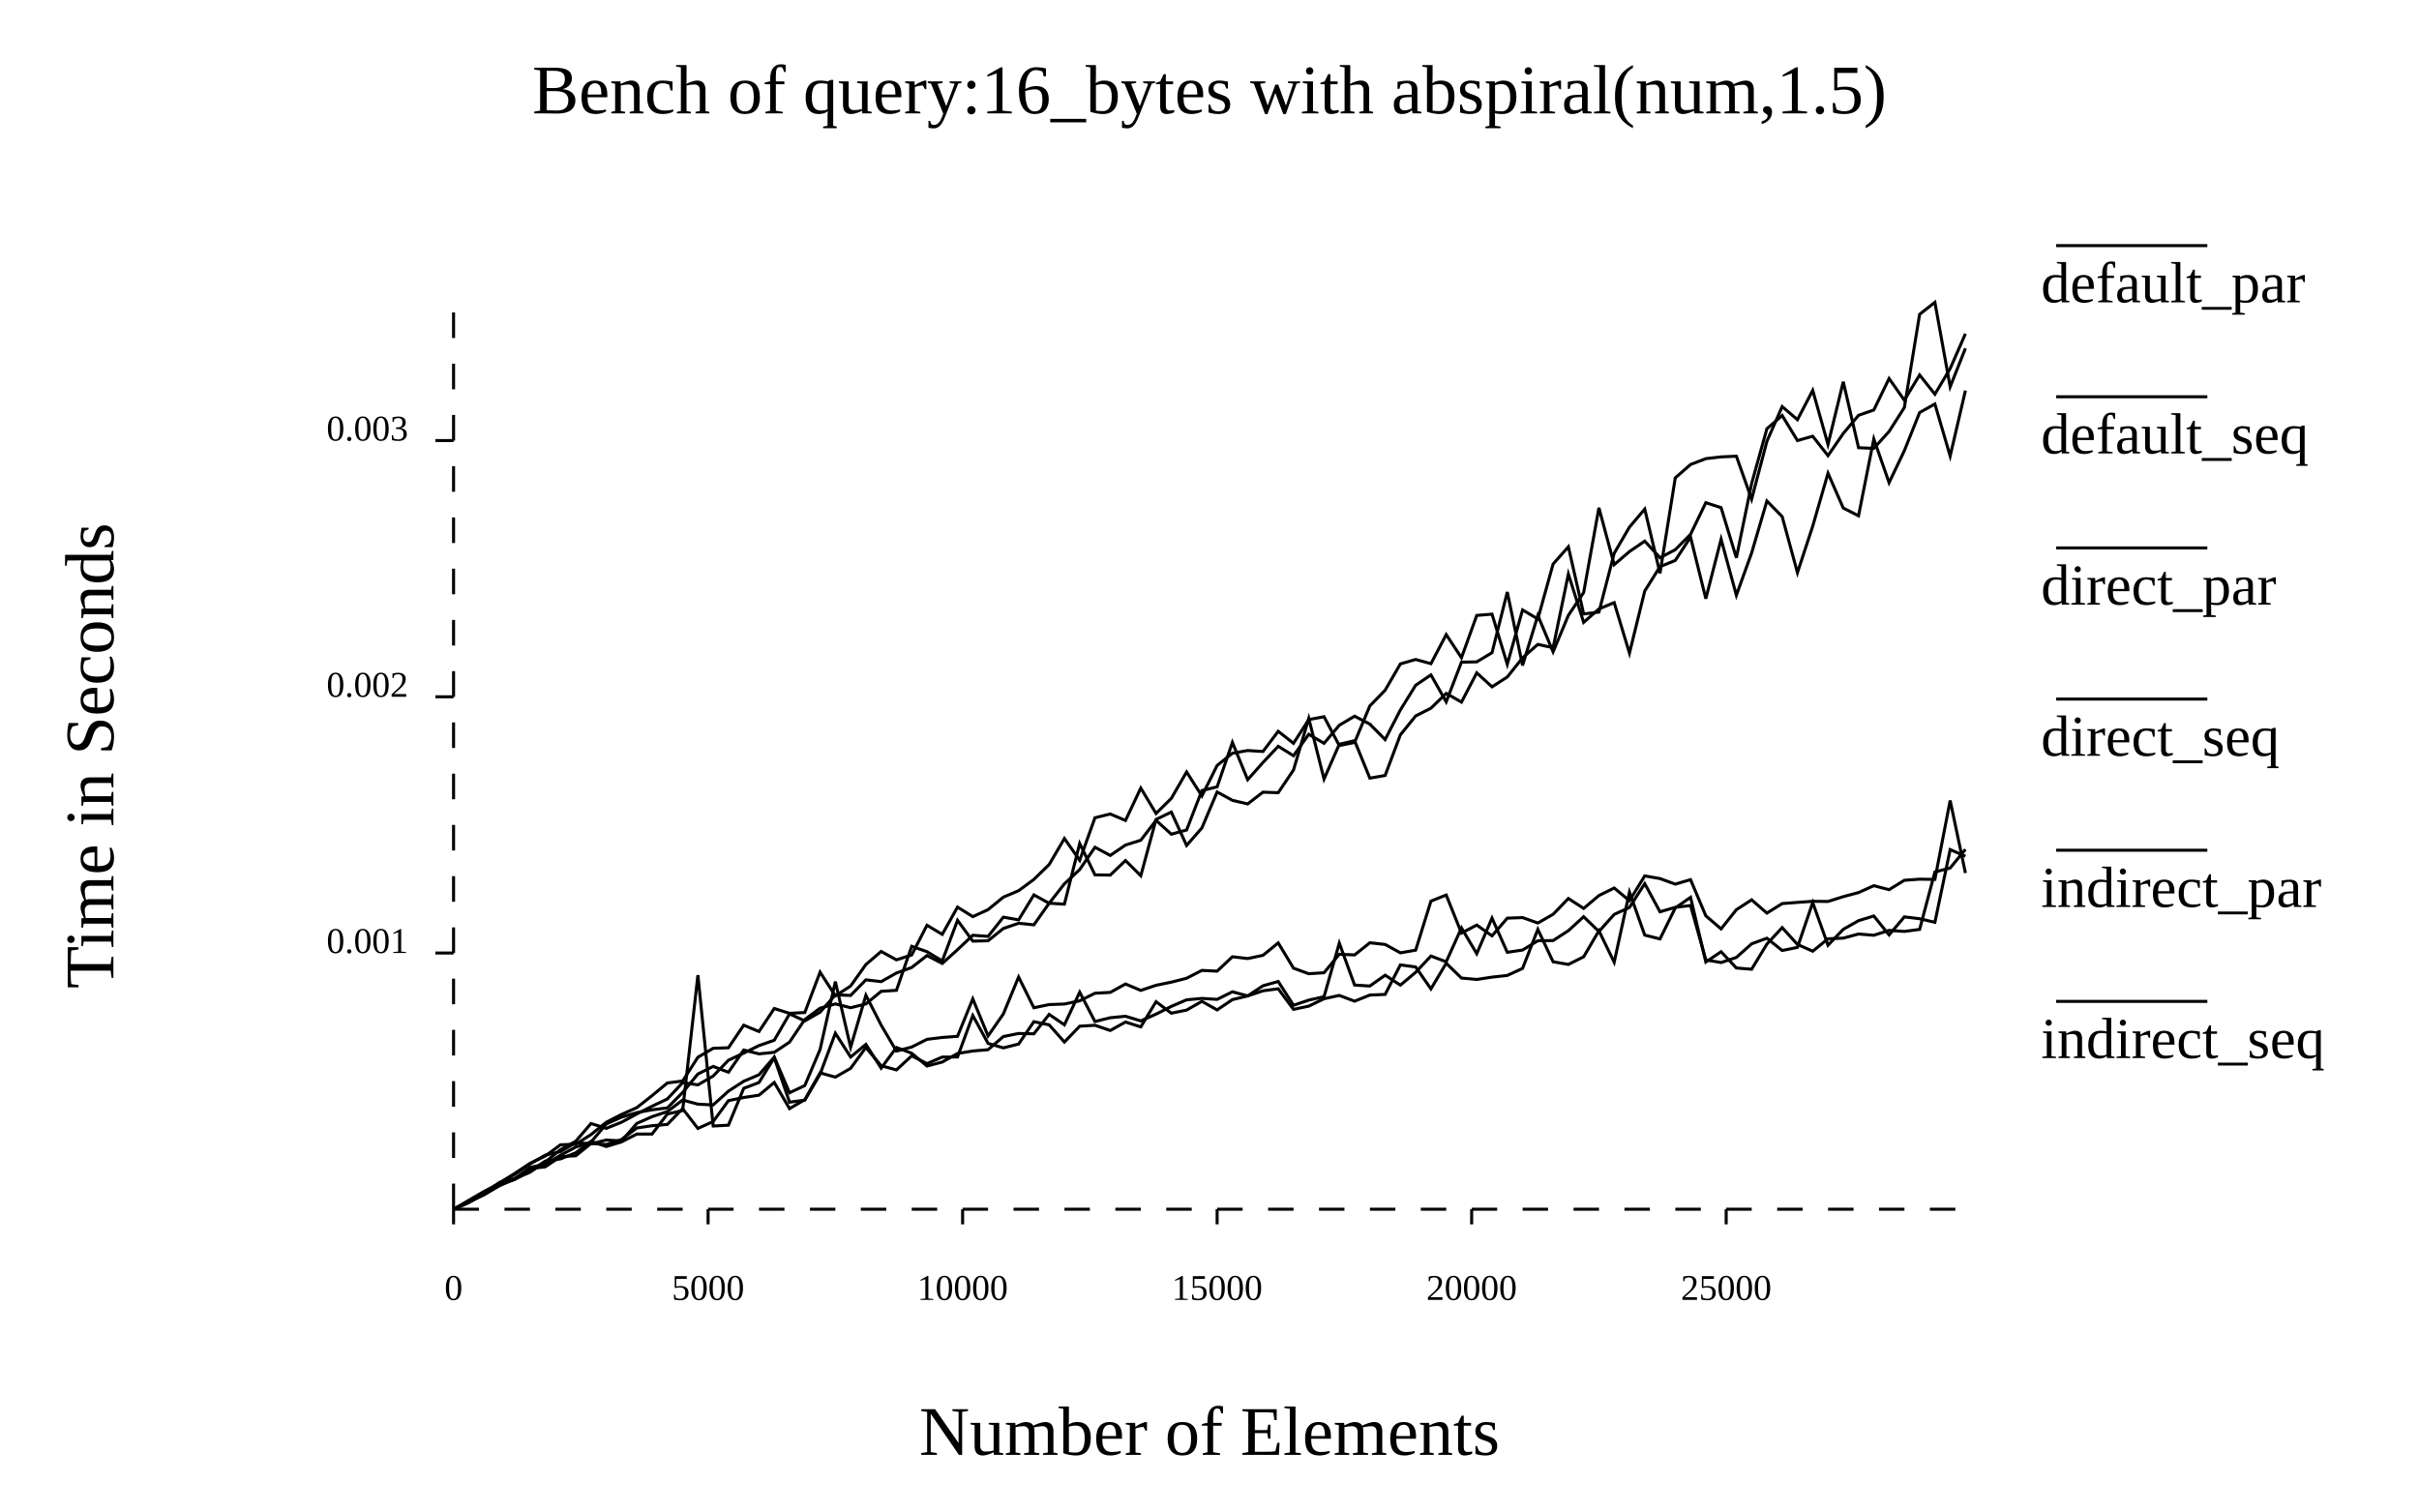
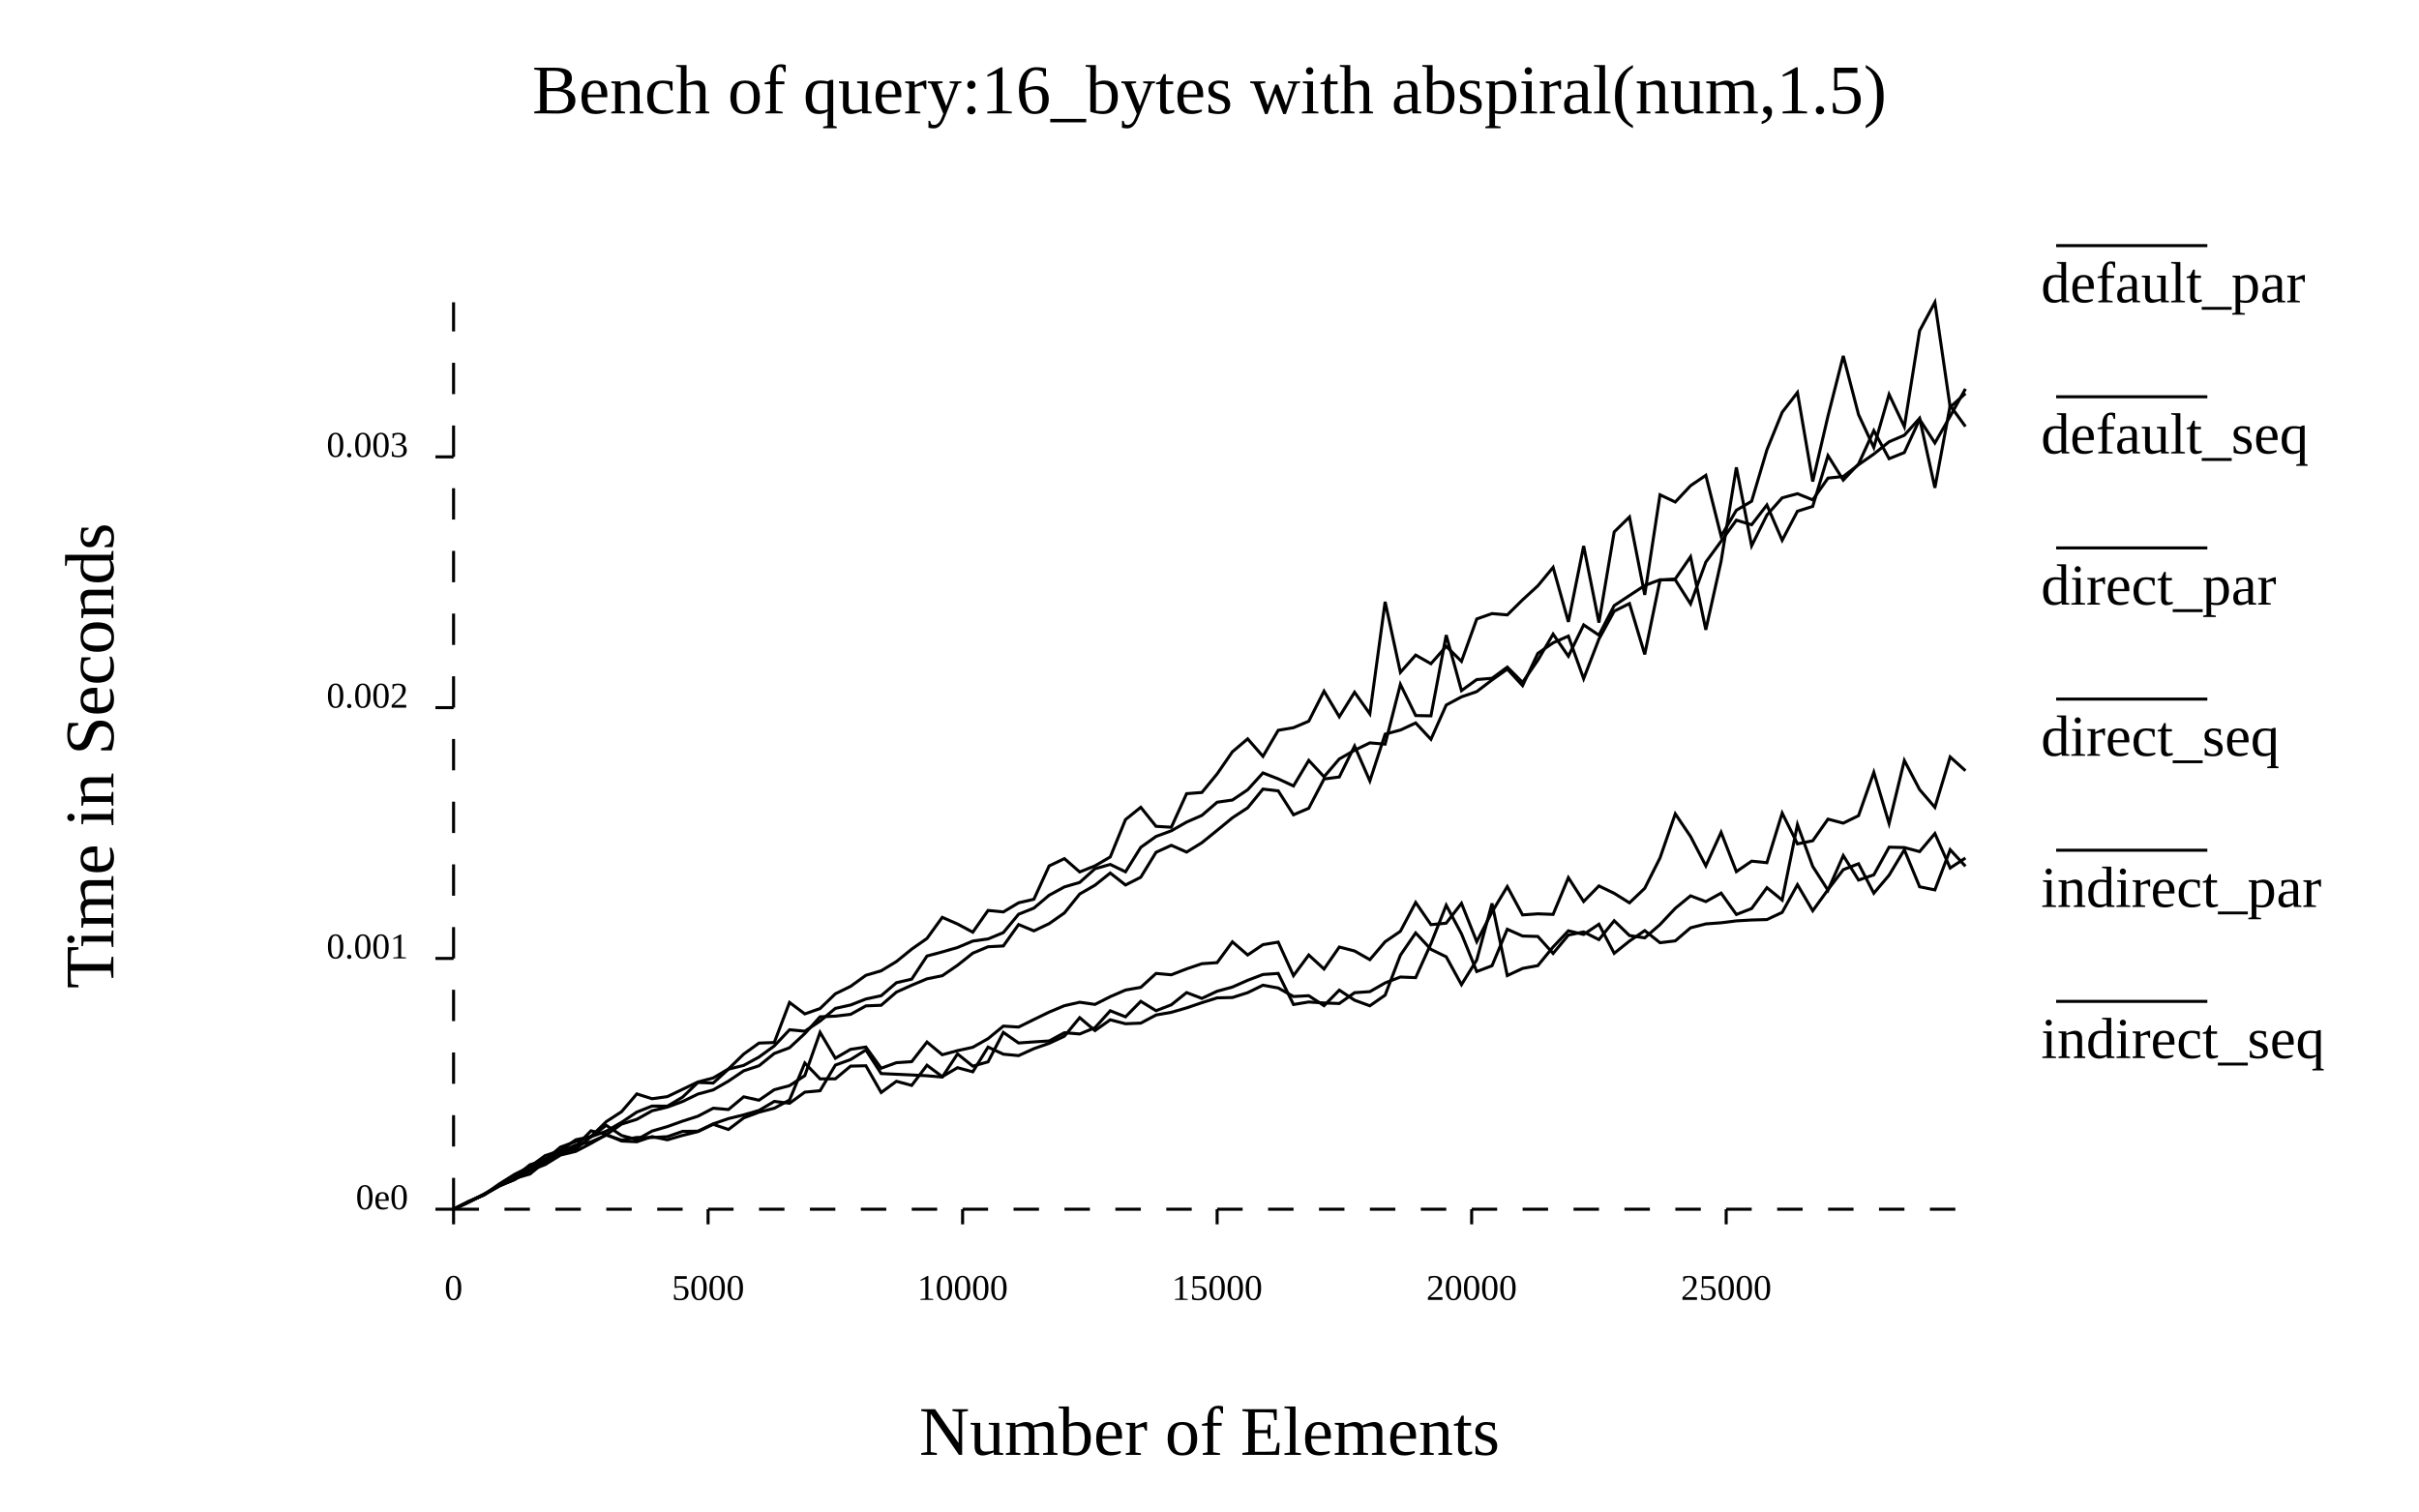
<svg xmlns="http://www.w3.org/2000/svg" width="800" class="poloto_background poloto" height="500" viewBox="0 0 800 500">
  <text class="poloto_text" alignment-baseline="middle" text-anchor="start" font-size="large" x="675" y="100">default_par</text>
  <line class="poloto0stroke poloto0legend" stroke="black" x1="680" x2="730" y1="81.25" y2="81.25" />
-   <path class="poloto0stroke" fill="none" stroke="black" d=" M 650 283.239 L 644.949 281.039 L 639.899 305.091 L 634.848 303.908 L 629.798 303.295 L 624.747 309.27 L 619.697 303.002 L 614.646 304.554 L 609.596 307.411 L 604.545 312.675 L 599.495 298.564 L 594.444 313.394 L 589.394 314.419 L 584.343 310.361 L 579.293 312.205 L 574.242 316.714 L 569.192 318.402 L 564.141 317.538 L 559.091 299.533 L 554.04 300.14 L 548.99 301.614 L 543.939 292.309 L 538.889 300.179 L 533.838 302.483 L 528.788 308.138 L 523.737 303.241 L 518.687 307.861 L 513.636 311.132 L 508.586 311.203 L 503.535 314.27 L 498.485 315.018 L 493.434 303.702 L 488.384 315.475 L 483.333 306.941 L 478.283 318.154 L 473.232 316.252 L 468.182 321.627 L 463.131 325.881 L 458.081 322.586 L 453.03 326.172 L 447.98 325.848 L 442.929 311.967 L 437.879 329.696 L 432.828 330.835 L 427.778 332.538 L 422.727 324.666 L 417.677 326.091 L 412.626 329.433 L 407.576 328.08 L 402.525 330.587 L 397.475 330.268 L 392.424 330.735 L 387.374 332.91 L 382.323 335.462 L 377.273 337.702 L 372.222 336.174 L 367.172 336.66 L 362.121 337.912 L 357.071 328.205 L 352.02 339.003 L 346.97 335.557 L 341.919 341.976 L 336.869 341.869 L 331.818 342.889 L 326.768 347.23 L 321.717 347.664 L 316.667 348.484 L 311.616 351.314 L 306.566 352.63 L 301.515 348.414 L 296.465 346.498 L 291.414 353.34 L 286.364 345.474 L 281.313 349.658 L 276.263 341.781 L 271.212 355.322 L 266.162 363.936 L 261.111 364.585 L 256.061 349.881 L 251.01 358.087 L 245.96 360.01 L 240.909 372.206 L 235.859 372.482 L 230.808 322.571 L 225.758 367.358 L 220.707 368.506 L 215.657 375.13 L 210.606 375.13 L 205.556 377.724 L 200.505 379.263 L 195.455 377.564 L 190.404 381.339 L 185.354 383.361 L 180.303 384.092 L 175.253 387.408 L 170.202 390.179 L 165.152 391.607 L 160.101 394.704 L 155.051 397.769 L 150 399.998" />
+   <path class="poloto0stroke" fill="none" stroke="black" d=" M 650 283.819 L 644.949 287.135 L 639.899 275.719 L 634.848 281.707 L 629.798 280.363 L 624.747 280.241 L 619.697 289.392 L 614.646 291.115 L 609.596 283.011 L 604.545 294.488 L 599.495 286.602 L 594.444 272.773 L 589.394 297.738 L 584.343 293.637 L 579.293 300.54 L 574.242 302.499 L 569.192 295.435 L 564.141 298.239 L 559.091 296.331 L 554.04 300.458 L 548.99 305.832 L 543.939 310.235 L 538.889 309.469 L 533.838 304.574 L 528.788 310.829 L 523.737 308.271 L 518.687 309.318 L 513.636 315.387 L 508.586 309.77 L 503.535 309.629 L 498.485 307.391 L 493.434 319.458 L 488.384 321.383 L 483.333 308.896 L 478.283 299.438 L 473.232 312.165 L 468.182 323.387 L 463.131 323.19 L 458.081 325.134 L 453.03 328.03 L 447.98 328.373 L 442.929 331.95 L 437.879 331.771 L 432.828 331.449 L 427.778 332.279 L 422.727 322.005 L 417.677 322.355 L 412.626 324.279 L 407.576 326.508 L 402.525 327.891 L 397.475 330.264 L 392.424 328.336 L 387.374 332.383 L 382.323 334.335 L 377.273 331.236 L 372.222 336.363 L 367.172 334.352 L 362.121 339.96 L 357.071 342.031 L 352.02 341.616 L 346.97 344.338 L 341.919 344.653 L 336.869 345.014 L 331.818 341.509 L 326.768 351.246 L 321.717 352.682 L 316.667 348.636 L 311.616 356.291 L 306.566 355.854 L 301.515 355.59 L 296.465 355.358 L 291.414 355.13 L 286.364 347.333 L 281.313 350.492 L 276.263 352.33 L 271.212 360.802 L 266.162 361.273 L 261.111 364.956 L 256.061 364.346 L 251.01 367.32 L 245.96 368.792 L 240.909 370.024 L 235.859 371.767 L 230.808 374.192 L 225.758 374.248 L 220.707 376.008 L 215.657 376.268 L 210.606 376.254 L 205.556 377.129 L 200.505 375.483 L 195.455 377.721 L 190.404 378.767 L 185.354 380.92 L 180.303 383.343 L 175.253 387.264 L 170.202 390.163 L 165.152 392.349 L 160.101 395.184 L 155.051 397.512 L 150 399.994" />
  <text class="poloto_text" alignment-baseline="middle" text-anchor="start" font-size="large" x="675" y="150">default_seq</text>
  <line class="poloto1stroke poloto1legend" stroke="black" x1="680" x2="730" y1="131.25" y2="131.25" />
-   <path class="poloto1stroke" fill="none" stroke="black" d=" M 650 110.402 L 644.949 121.919 L 639.899 130.404 L 634.848 124.037 L 629.798 132.376 L 624.747 125.217 L 619.697 135.623 L 614.646 137.381 L 609.596 143.384 L 604.545 150.73 L 599.495 144.309 L 594.444 145.729 L 589.394 137.446 L 584.343 141.819 L 579.293 159.934 L 574.242 184.521 L 569.192 167.933 L 564.141 166.291 L 559.091 176.743 L 554.04 181.835 L 548.99 184.497 L 543.939 179.003 L 538.889 182.454 L 533.838 186.784 L 528.788 167.976 L 523.737 196.024 L 518.687 203.534 L 513.636 215.63 L 508.586 203.589 L 503.535 220.123 L 498.485 195.836 L 493.434 215.903 L 488.384 218.938 L 483.333 219.038 L 478.283 232.162 L 473.232 223.248 L 468.182 226.677 L 463.131 234.837 L 458.081 244.649 L 453.03 239.537 L 447.98 236.91 L 442.929 239.901 L 437.879 245.882 L 432.828 242.898 L 427.778 249.996 L 422.727 246.867 L 417.677 252.23 L 412.626 257.92 L 407.576 245.584 L 402.525 260.286 L 397.475 261.512 L 392.424 274.568 L 387.374 275.943 L 382.323 271.383 L 377.273 277.945 L 372.222 279.533 L 367.172 282.973 L 362.121 280.269 L 357.071 287.64 L 352.02 292.359 L 346.97 298.795 L 341.919 296.024 L 336.869 304.284 L 331.818 303.395 L 326.768 309.756 L 321.717 309.383 L 316.667 314.15 L 311.616 318.704 L 306.566 316.085 L 301.515 320.037 L 296.465 321.872 L 291.414 324.715 L 286.364 324.121 L 281.313 329.284 L 276.263 329.071 L 271.212 334.817 L 266.162 337.715 L 261.111 335.384 L 256.061 344.104 L 251.01 345.873 L 245.96 348.354 L 240.909 350.717 L 235.859 355.945 L 230.808 358.868 L 225.758 358.136 L 220.707 363.519 L 215.657 365.929 L 210.606 368.481 L 205.556 371.224 L 200.505 373.254 L 195.455 371.649 L 190.404 377.512 L 185.354 380.292 L 180.303 384.396 L 175.253 387.779 L 170.202 389.921 L 165.152 391.191 L 160.101 394.75 L 155.051 397.77 L 150 399.998" />
+   <path class="poloto1stroke" fill="none" stroke="black" d=" M 650 128.621 L 644.949 137.707 L 639.899 146.529 L 634.848 138.727 L 629.798 149.694 L 624.747 151.736 L 619.697 142.45 L 614.646 153.484 L 609.596 158.812 L 604.545 150.715 L 599.495 167.512 L 594.444 169.107 L 589.394 178.722 L 584.343 167.037 L 579.293 173.587 L 574.242 172.072 L 569.192 179.041 L 564.141 185.933 L 559.091 199.766 L 554.04 191.809 L 548.99 191.78 L 543.939 193.677 L 538.889 196.988 L 533.838 200.327 L 528.788 210.101 L 523.737 206.712 L 518.687 217.077 L 513.636 209.757 L 508.586 218.406 L 503.535 225.737 L 498.485 220.671 L 493.434 224.374 L 488.384 224.792 L 483.333 228.447 L 478.283 210.084 L 473.232 236.799 L 468.182 236.698 L 463.131 226.378 L 458.081 246.156 L 453.03 245.736 L 447.98 248.183 L 442.929 251.056 L 437.879 256.951 L 432.828 251.532 L 427.778 259.99 L 422.727 257.645 L 417.677 255.678 L 412.626 261.245 L 407.576 264.645 L 402.525 265.368 L 397.475 269.729 L 392.424 271.937 L 387.374 274.819 L 382.323 276.688 L 377.273 280.287 L 372.222 288.388 L 367.172 285.949 L 362.121 287.374 L 357.071 291.903 L 352.02 293.384 L 346.97 296.134 L 341.919 300.396 L 336.869 302.414 L 331.818 308.499 L 326.768 310.591 L 321.717 311.301 L 316.667 313.426 L 311.616 314.891 L 306.566 316.247 L 301.515 323.898 L 296.465 325.07 L 291.414 329.376 L 286.364 330.466 L 281.313 332.441 L 276.263 333.564 L 271.212 337.769 L 266.162 341.114 L 261.111 340.638 L 256.061 345.992 L 251.01 349.658 L 245.96 352.415 L 240.909 353.678 L 235.859 358.265 L 230.808 358.073 L 225.758 362.908 L 220.707 365.911 L 215.657 365.867 L 210.606 367.869 L 205.556 371.26 L 200.505 374.178 L 195.455 376.026 L 190.404 380.091 L 185.354 381.144 L 180.303 383.469 L 175.253 386.105 L 170.202 390.15 L 165.152 392.187 L 160.101 395.152 L 155.051 397.495 L 150 399.995" />
  <text class="poloto_text" alignment-baseline="middle" text-anchor="start" font-size="large" x="675" y="200">direct_par</text>
  <line class="poloto2stroke poloto2legend" stroke="black" x1="680" x2="730" y1="181.25" y2="181.25" />
-   <path class="poloto2stroke" fill="none" stroke="black" d=" M 650 280.972 L 644.949 287.126 L 639.899 288.452 L 634.848 307.434 L 629.798 308.109 L 624.747 307.762 L 619.697 309.378 L 614.646 308.965 L 609.596 310.326 L 604.545 310.538 L 599.495 314.657 L 594.444 312.415 L 589.394 306.847 L 584.343 312.298 L 579.293 320.614 L 574.242 320.209 L 569.192 314.822 L 564.141 318.223 L 559.091 296.822 L 554.04 300.335 L 548.99 310.589 L 543.939 309.325 L 538.889 295.097 L 533.838 318.3 L 528.788 307.892 L 523.737 316.504 L 518.687 319.028 L 513.636 318.144 L 508.586 307.435 L 503.535 320.345 L 498.485 322.668 L 493.434 323.226 L 488.384 323.995 L 483.333 323.535 L 478.283 318.632 L 473.232 327.123 L 468.182 319.864 L 463.131 319.181 L 458.081 328.951 L 453.03 329.163 L 447.98 331.188 L 442.929 329.277 L 437.879 330.379 L 432.828 332.821 L 427.778 333.894 L 422.727 327.077 L 417.677 327.755 L 412.626 329.452 L 407.576 330.668 L 402.525 334.076 L 397.475 331.244 L 392.424 334.128 L 387.374 335.152 L 382.323 331.351 L 377.273 339.689 L 372.222 338.08 L 367.172 340.881 L 362.121 339.151 L 357.071 339.46 L 352.02 344.711 L 346.97 339.018 L 341.919 337.968 L 336.869 345.364 L 331.818 346.63 L 326.768 345.142 L 321.717 335.925 L 316.667 349.644 L 311.616 349.671 L 306.566 351.837 L 301.515 349.255 L 296.465 353.919 L 291.414 352.532 L 286.364 346.51 L 281.313 353.397 L 276.263 356.301 L 271.212 354.896 L 266.162 363.757 L 261.111 366.722 L 256.061 358.066 L 251.01 362.282 L 245.96 363.046 L 240.909 364.086 L 235.859 370.997 L 230.808 373.278 L 225.758 366.743 L 220.707 371.947 L 215.657 372.384 L 210.606 373.125 L 205.556 376.93 L 200.505 378.595 L 195.455 378.248 L 190.404 382.338 L 185.354 382.593 L 180.303 385.992 L 175.253 386.524 L 170.202 389.848 L 165.152 391.917 L 160.101 395.137 L 155.051 397.64 L 150 399.999" />
+   <path class="poloto2stroke" fill="none" stroke="black" d=" M 650 286.549 L 644.949 281.08 L 639.899 294.369 L 634.848 293.336 L 629.798 281.101 L 624.747 289.513 L 619.697 295.468 L 614.646 285.715 L 609.596 287.678 L 604.545 294.299 L 599.495 301.275 L 594.444 292.642 L 589.394 301.808 L 584.343 304.185 L 579.293 304.329 L 574.242 304.619 L 569.192 305.25 L 564.141 305.622 L 559.091 306.916 L 554.04 311.234 L 548.99 311.838 L 543.939 307.837 L 538.889 311.303 L 533.838 315.351 L 528.788 305.724 L 523.737 309.105 L 518.687 307.9 L 513.636 313.247 L 508.586 319.414 L 503.535 320.349 L 498.485 322.709 L 493.434 298.845 L 488.384 317.54 L 483.333 325.718 L 478.283 316.504 L 473.232 314.033 L 468.182 308.602 L 463.131 315.977 L 458.081 329.189 L 453.03 332.71 L 447.98 330.867 L 442.929 327.523 L 437.879 332.667 L 432.828 329.374 L 427.778 329.636 L 422.727 326.82 L 417.677 325.899 L 412.626 328.368 L 407.576 329.965 L 402.525 330.093 L 397.475 331.682 L 392.424 333.404 L 387.374 334.867 L 382.323 335.754 L 377.273 338.442 L 372.222 338.65 L 367.172 337.345 L 362.121 340.912 L 357.071 336.633 L 352.02 342.757 L 346.97 345.122 L 341.919 346.897 L 336.869 349.186 L 331.818 348.721 L 326.768 346.371 L 321.717 354.553 L 316.667 353.182 L 311.616 356.155 L 306.566 352.37 L 301.515 359.043 L 296.465 357.685 L 291.414 361.393 L 286.364 352.548 L 281.313 352.661 L 276.263 356.869 L 271.212 356.888 L 266.162 351.634 L 261.111 363.879 L 256.061 366.597 L 251.01 367.897 L 245.96 369.795 L 240.909 373.631 L 235.859 371.919 L 230.808 374.337 L 225.758 375.575 L 220.707 377.043 L 215.657 375.982 L 210.606 377.689 L 205.556 377.441 L 200.505 375.285 L 195.455 374.063 L 190.404 379.233 L 185.354 381.649 L 180.303 384.238 L 175.253 388.361 L 170.202 389.819 L 165.152 392.236 L 160.101 395.093 L 155.051 397.673 L 150 399.994" />
  <text class="poloto_text" alignment-baseline="middle" text-anchor="start" font-size="large" x="675" y="250">direct_seq</text>
  <line class="poloto3stroke poloto3legend" stroke="black" x1="680" x2="730" y1="231.25" y2="231.25" />
-   <path class="poloto3stroke" fill="none" stroke="black" d=" M 650 129.186 L 644.949 150.86 L 639.899 133.634 L 634.848 136.46 L 629.798 149.088 L 624.747 159.663 L 619.697 145.192 L 614.646 170.62 L 609.596 168.056 L 604.545 156.546 L 599.495 174.058 L 594.444 189.428 L 589.394 170.889 L 584.343 165.715 L 579.293 182.901 L 574.242 196.905 L 569.192 178.363 L 564.141 198.044 L 559.091 177.667 L 554.04 185.391 L 548.99 187.436 L 543.939 195.512 L 538.889 216.046 L 533.838 199.344 L 528.788 201.43 L 523.737 205.871 L 518.687 189.891 L 513.636 214.268 L 508.586 213.155 L 503.535 217.611 L 498.485 223.942 L 493.434 227.198 L 488.384 222.574 L 483.333 232.261 L 478.283 229.362 L 473.232 234.273 L 468.182 236.831 L 463.131 243.07 L 458.081 256.518 L 453.03 257.411 L 447.98 245.006 L 442.929 246.195 L 437.879 257.714 L 432.828 237.635 L 427.778 254.72 L 422.727 262.221 L 417.677 262.047 L 412.626 265.929 L 407.576 264.751 L 402.525 261.982 L 397.475 273.887 L 392.424 279.666 L 387.374 268.626 L 382.323 271.063 L 377.273 289.693 L 372.222 284.658 L 367.172 289.477 L 362.121 289.398 L 357.071 279.012 L 352.02 299.087 L 346.97 298.779 L 341.919 305.932 L 336.869 305.409 L 331.818 307.139 L 326.768 311.197 L 321.717 311.324 L 316.667 304.441 L 311.616 317.883 L 306.566 314.813 L 301.515 313.032 L 296.465 327.593 L 291.414 327.925 L 286.364 332.09 L 281.313 333.353 L 276.263 332.082 L 271.212 333.508 L 266.162 337.239 L 261.111 344.718 L 256.061 348.099 L 251.01 348.614 L 245.96 347.347 L 240.909 354.696 L 235.859 352.762 L 230.808 355.262 L 225.758 361.388 L 220.707 366.489 L 215.657 367.114 L 210.606 368.039 L 205.556 369.538 L 200.505 371.802 L 195.455 377.787 L 190.404 379.452 L 185.354 382.13 L 180.303 385.211 L 175.253 386.126 L 170.202 390.068 L 165.152 392.246 L 160.101 395.215 L 155.051 397.57 L 150 400" />
+   <path class="poloto3stroke" fill="none" stroke="black" d=" M 650 141.093 L 644.949 134.15 L 639.899 161.368 L 634.848 138.368 L 629.798 143.971 L 624.747 146.142 L 619.697 150.202 L 614.646 153.728 L 609.596 157.619 L 604.545 158.147 L 599.495 165.358 L 594.444 163.31 L 589.394 164.68 L 584.343 170.373 L 579.293 180.553 L 574.242 154.608 L 569.192 185.654 L 564.141 208.345 L 559.091 184.159 L 554.04 191.51 L 548.99 191.905 L 543.939 216.471 L 538.889 199.649 L 533.838 202.171 L 528.788 211.412 L 523.737 224.504 L 518.687 210.411 L 513.636 212.639 L 508.586 216.133 L 503.535 226.805 L 498.485 221.337 L 493.434 224.921 L 488.384 228.777 L 483.333 230.514 L 478.283 233.225 L 473.232 244.565 L 468.182 239.148 L 463.131 241.495 L 458.081 242.848 L 453.03 258.322 L 447.98 246.79 L 442.929 257.019 L 437.879 257.682 L 432.828 267.362 L 427.778 269.521 L 422.727 261.611 L 417.677 261.022 L 412.626 267.212 L 407.576 270.519 L 402.525 274.669 L 397.475 278.762 L 392.424 281.863 L 387.374 279.627 L 382.323 281.927 L 377.273 290.176 L 372.222 292.753 L 367.172 288.794 L 362.121 292.824 L 357.071 295.73 L 352.02 301.99 L 346.97 305.531 L 341.919 307.927 L 336.869 305.83 L 331.818 312.918 L 326.768 313.18 L 321.717 315.297 L 316.667 319.307 L 311.616 322.764 L 306.566 323.789 L 301.515 325.903 L 296.465 328.175 L 291.414 332.539 L 286.364 332.738 L 281.313 335.538 L 276.263 336.138 L 271.212 336.355 L 266.162 341.891 L 261.111 346.582 L 256.061 348.484 L 251.01 352.547 L 245.96 354.219 L 240.909 357.625 L 235.859 360.53 L 230.808 361.913 L 225.758 364.361 L 220.707 366.224 L 215.657 367.437 L 210.606 370.26 L 205.556 371.84 L 200.505 375.358 L 195.455 378.224 L 190.404 380.867 L 185.354 382.094 L 180.303 385.231 L 175.253 387.151 L 170.202 390.133 L 165.152 392.076 L 160.101 394.962 L 155.051 397.633 L 150 399.994" />
  <text class="poloto_text" alignment-baseline="middle" text-anchor="start" font-size="large" x="675" y="300">indirect_par</text>
  <line class="poloto4stroke poloto4legend" stroke="black" x1="680" x2="730" y1="281.25" y2="281.25" />
-   <path class="poloto4stroke" fill="none" stroke="black" d=" M 650 288.791 L 644.949 264.795 L 639.899 290.9 L 634.848 290.826 L 629.798 291.192 L 624.747 294.303 L 619.697 292.981 L 614.646 295.255 L 609.596 296.61 L 604.545 298.197 L 599.495 298.143 L 594.444 298.51 L 589.394 298.9 L 584.343 302.053 L 579.293 297.656 L 574.242 300.924 L 569.192 307.273 L 564.141 302.947 L 559.091 290.983 L 554.04 292.469 L 548.99 290.629 L 543.939 289.746 L 538.889 297.955 L 533.838 293.747 L 528.788 296.244 L 523.737 300.499 L 518.687 297.218 L 513.636 302.446 L 508.586 305.333 L 503.535 303.527 L 498.485 303.721 L 493.434 309.576 L 488.384 305.996 L 483.333 308.657 L 478.283 296.064 L 473.232 298.084 L 468.182 314.313 L 463.131 315.187 L 458.081 312.415 L 453.03 311.869 L 447.98 315.888 L 442.929 315.651 L 437.879 321.773 L 432.828 322.104 L 427.778 320.266 L 422.727 311.904 L 417.677 316.016 L 412.626 317.081 L 407.576 316.485 L 402.525 321.251 L 397.475 321.01 L 392.424 323.603 L 387.374 324.887 L 382.323 325.928 L 377.273 327.617 L 372.222 325.492 L 367.172 328.282 L 362.121 328.558 L 357.071 331.061 L 352.02 332.125 L 346.97 332.307 L 341.919 333.355 L 336.869 323.183 L 331.818 335.416 L 326.768 342.682 L 321.717 330.41 L 316.667 342.812 L 311.616 343.182 L 306.566 343.806 L 301.515 346.338 L 296.465 347.696 L 291.414 339.1 L 286.364 329.214 L 281.313 346.442 L 276.263 324.706 L 271.212 347.154 L 266.162 359.088 L 261.111 361.478 L 256.061 349.677 L 251.01 355.519 L 245.96 357.676 L 240.909 360.945 L 235.859 365.509 L 230.808 365.253 L 225.758 363.883 L 220.707 367.697 L 215.657 369.379 L 210.606 371.612 L 205.556 377.415 L 200.505 377.107 L 195.455 378.383 L 190.404 377.955 L 185.354 380.945 L 180.303 382.124 L 175.253 385.014 L 170.202 388.511 L 165.152 391.437 L 160.101 394.104 L 155.051 397.034 L 150 399.999" />
+   <path class="poloto4stroke" fill="none" stroke="black" d=" M 650 254.948 L 644.949 250.387 L 639.899 267.067 L 634.848 261.2 L 629.798 251.568 L 624.747 272.412 L 619.697 255.482 L 614.646 269.817 L 609.596 272.289 L 604.545 270.958 L 599.495 278.128 L 594.444 279.14 L 589.394 268.956 L 584.343 285.378 L 579.293 284.861 L 574.242 288.327 L 569.192 275.324 L 564.141 286.419 L 559.091 276.698 L 554.04 269.207 L 548.99 283.802 L 543.939 293.84 L 538.889 298.652 L 533.838 295.504 L 528.788 293.055 L 523.737 298.2 L 518.687 290.323 L 513.636 302.473 L 508.586 302.286 L 503.535 302.643 L 498.485 293.275 L 493.434 301.673 L 488.384 311.495 L 483.333 298.815 L 478.283 305.371 L 473.232 305.867 L 468.182 298.529 L 463.131 308.066 L 458.081 311.517 L 453.03 317.45 L 447.98 314.577 L 442.929 313.269 L 437.879 320.546 L 432.828 315.908 L 427.778 322.735 L 422.727 311.652 L 417.677 312.485 L 412.626 315.901 L 407.576 311.55 L 402.525 318.434 L 397.475 318.789 L 392.424 320.494 L 387.374 322.456 L 382.323 322.005 L 377.273 326.607 L 372.222 327.504 L 367.172 329.684 L 362.121 332.252 L 357.071 331.532 L 352.02 332.676 L 346.97 334.794 L 341.919 337.246 L 336.869 339.744 L 331.818 339.424 L 326.768 343.578 L 321.717 346.433 L 316.667 347.546 L 311.616 348.904 L 306.566 344.703 L 301.515 351.185 L 296.465 351.528 L 291.414 353.362 L 286.364 346.357 L 281.313 347.113 L 276.263 350.052 L 271.212 341.502 L 266.162 355.809 L 261.111 359.122 L 256.061 360.466 L 251.01 363.946 L 245.96 362.815 L 240.909 367.02 L 235.859 366.598 L 230.808 369.236 L 225.758 370.86 L 220.707 372.668 L 215.657 374.141 L 210.606 376.984 L 205.556 375.618 L 200.505 372.253 L 195.455 376.033 L 190.404 377.605 L 185.354 379.451 L 180.303 383.746 L 175.253 385.299 L 170.202 389.403 L 165.152 391.963 L 160.101 395.286 L 155.051 397.414 L 150 399.994" />
  <text class="poloto_text" alignment-baseline="middle" text-anchor="start" font-size="large" x="675" y="350">indirect_seq</text>
  <line class="poloto5stroke poloto5legend" stroke="black" x1="680" x2="730" y1="331.25" y2="331.25" />
-   <path class="poloto5stroke" fill="none" stroke="black" d=" M 650 115.222 L 644.949 127.962 L 639.899 100 L 634.848 103.964 L 629.798 134.82 L 624.747 142.725 L 619.697 148.325 L 614.646 148.096 L 609.596 126.283 L 604.545 147.035 L 599.495 129.135 L 594.444 138.831 L 589.394 134.505 L 584.343 145.969 L 579.293 165.127 L 574.242 150.911 L 569.192 151.136 L 564.141 151.717 L 559.091 153.656 L 554.04 158.071 L 548.99 189.628 L 543.939 168.401 L 538.889 174.366 L 533.838 183.014 L 528.788 202.482 L 523.737 203.087 L 518.687 180.869 L 513.636 186.569 L 508.586 204.756 L 503.535 201.763 L 498.485 219.742 L 493.434 203.163 L 488.384 203.576 L 483.333 217.57 L 478.283 209.922 L 473.232 219.538 L 468.182 218.15 L 463.131 219.613 L 458.081 228.325 L 453.03 233.501 L 447.98 245.596 L 442.929 246.619 L 437.879 237.087 L 432.828 238.032 L 427.778 245.882 L 422.727 241.912 L 417.677 248.589 L 412.626 248.266 L 407.576 249.166 L 402.525 253.21 L 397.475 263.302 L 392.424 255.351 L 387.374 264.097 L 382.323 269.094 L 377.273 260.684 L 372.222 271.398 L 367.172 269.264 L 362.121 270.513 L 357.071 284.594 L 352.02 277.368 L 346.97 285.982 L 341.919 290.904 L 336.869 294.636 L 331.818 296.768 L 326.768 300.905 L 321.717 303.223 L 316.667 300.059 L 311.616 309.088 L 306.566 306.068 L 301.515 315.889 L 296.465 317.51 L 291.414 314.731 L 286.364 319.058 L 281.313 326.167 L 276.263 329.423 L 271.212 321.575 L 266.162 334.935 L 261.111 335.199 L 256.061 333.607 L 251.01 341.224 L 245.96 339.131 L 240.909 346.589 L 235.859 346.77 L 230.808 349.727 L 225.758 357.593 L 220.707 358.238 L 215.657 362.418 L 210.606 366.392 L 205.556 368.641 L 200.505 371.229 L 195.455 375.313 L 190.404 378.506 L 185.354 378.693 L 180.303 382.429 L 175.253 384.827 L 170.202 388.185 L 165.152 391.286 L 160.101 394.571 L 155.051 397.331 L 150 399.999" />
+   <path class="poloto5stroke" fill="none" stroke="black" d=" M 650 130.16 L 644.949 134.679 L 639.899 100 L 634.848 109.415 L 629.798 141.148 L 624.747 130.463 L 619.697 148.015 L 614.646 137.151 L 609.596 117.736 L 604.545 137.619 L 599.495 159.281 L 594.444 129.836 L 589.394 136.374 L 584.343 148.813 L 579.293 165.803 L 574.242 168.786 L 569.192 177.35 L 564.141 157.228 L 559.091 160.668 L 554.04 166.067 L 548.99 163.671 L 543.939 196.781 L 538.889 171.013 L 533.838 175.958 L 528.788 205.952 L 523.737 180.592 L 518.687 205.718 L 513.636 187.678 L 508.586 193.783 L 503.535 198.425 L 498.485 203.409 L 493.434 202.97 L 488.384 204.746 L 483.333 218.766 L 478.283 213.787 L 473.232 219.552 L 468.182 216.694 L 463.131 222.412 L 458.081 199.073 L 453.03 236.146 L 447.98 228.982 L 442.929 237.097 L 437.879 228.625 L 432.828 238.565 L 427.778 240.713 L 422.727 241.577 L 417.677 250.206 L 412.626 244.411 L 407.576 248.68 L 402.525 255.994 L 397.475 262.141 L 392.424 262.536 L 387.374 273.646 L 382.323 273.344 L 377.273 267.05 L 372.222 271.103 L 367.172 283.482 L 362.121 286.423 L 357.071 288.434 L 352.02 284.032 L 346.97 286.434 L 341.919 297.474 L 336.869 298.641 L 331.818 301.66 L 326.768 301.168 L 321.717 308.363 L 316.667 305.647 L 311.616 303.455 L 306.566 310.431 L 301.515 313.965 L 296.465 318.068 L 291.414 321.135 L 286.364 322.623 L 281.313 326.272 L 276.263 328.737 L 271.212 333.618 L 266.162 335.393 L 261.111 331.606 L 256.061 344.856 L 251.01 345.045 L 245.96 348.679 L 240.909 353.597 L 235.859 356.584 L 230.808 357.911 L 225.758 360.324 L 220.707 362.758 L 215.657 363.455 L 210.606 361.858 L 205.556 367.745 L 200.505 371.02 L 195.455 375.943 L 190.404 377.039 L 185.354 380.576 L 180.303 382.266 L 175.253 385.921 L 170.202 388.447 L 165.152 391.621 L 160.101 395.174 L 155.051 397.391 L 150 399.994" />
  <text class="poloto_text" alignment-baseline="start" text-anchor="middle" font-size="x-large" x="400" y="37.5">Bench of query:16_bytes with abspiral(num,1.5)</text>
  <text class="poloto_text" alignment-baseline="start" text-anchor="middle" font-size="x-large" x="400" y="481.25">Number of Elements</text>
  <text class="poloto_text" alignment-baseline="start" text-anchor="middle" font-size="x-large" transform="rotate(-90,37.5,250)" x="37.5" y="250">Time in Seconds</text>
  <line class="poloto_axis_lines" stroke="black" x1="150" x2="150" y1="400" y2="405" />
  <text class="poloto_text" alignment-baseline="start" text-anchor="middle" x="150" y="430"> 0</text>
  <line class="poloto_axis_lines" stroke="black" x1="234.175" x2="234.175" y1="400" y2="405" />
  <text class="poloto_text" alignment-baseline="start" text-anchor="middle" x="234.175" y="430"> 5000</text>
  <line class="poloto_axis_lines" stroke="black" x1="318.35" x2="318.35" y1="400" y2="405" />
  <text class="poloto_text" alignment-baseline="start" text-anchor="middle" x="318.35" y="430"> 10000</text>
  <line class="poloto_axis_lines" stroke="black" x1="402.525" x2="402.525" y1="400" y2="405" />
  <text class="poloto_text" alignment-baseline="start" text-anchor="middle" x="402.525" y="430"> 15000</text>
  <line class="poloto_axis_lines" stroke="black" x1="486.7" x2="486.7" y1="400" y2="405" />
  <text class="poloto_text" alignment-baseline="start" text-anchor="middle" x="486.7" y="430"> 20000</text>
  <line class="poloto_axis_lines" stroke="black" x1="570.875" x2="570.875" y1="400" y2="405" />
  <text class="poloto_text" alignment-baseline="start" text-anchor="middle" x="570.875" y="430"> 25000</text>
-   <line class="poloto_axis_lines" stroke="black" x1="150" x2="144" y1="315.249" y2="315.249" />
-   <text class="poloto_text" alignment-baseline="middle" text-anchor="end" x="135" y="315.249"> 0.001</text>
-   <line class="poloto_axis_lines" stroke="black" x1="150" x2="144" y1="230.494" y2="230.494" />
-   <text class="poloto_text" alignment-baseline="middle" text-anchor="end" x="135" y="230.494"> 0.002</text>
-   <line class="poloto_axis_lines" stroke="black" x1="150" x2="144" y1="145.739" y2="145.739" />
-   <text class="poloto_text" alignment-baseline="middle" text-anchor="end" x="135" y="145.739"> 0.003</text>
+   <line class="poloto_axis_lines" stroke="black" x1="150" x2="144" y1="400" y2="400" />
+   <text class="poloto_text" alignment-baseline="middle" text-anchor="end" x="135" y="400"> 0e0</text>
+   <line class="poloto_axis_lines" stroke="black" x1="150" x2="144" y1="317.042" y2="317.042" />
+   <text class="poloto_text" alignment-baseline="middle" text-anchor="end" x="135" y="317.042"> 0.001</text>
+   <line class="poloto_axis_lines" stroke="black" x1="150" x2="144" y1="234.084" y2="234.084" />
+   <text class="poloto_text" alignment-baseline="middle" text-anchor="end" x="135" y="234.084"> 0.002</text>
+   <line class="poloto_axis_lines" stroke="black" x1="150" x2="144" y1="151.126" y2="151.126" />
+   <text class="poloto_text" alignment-baseline="middle" text-anchor="end" x="135" y="151.126"> 0.003</text>
  <path stroke="black" fill="none" class="poloto_axis_lines" style="stroke-dasharray:8.418;stroke-dashoffset:-0;" d=" M 150 400 L 650 400" />
-   <path stroke="black" fill="none" class="poloto_axis_lines" style="stroke-dasharray:8.476;stroke-dashoffset:-84.751;" d=" M 150 400 L 150 100" />
+   <path stroke="black" fill="none" class="poloto_axis_lines" style="stroke-dasharray:10.37;stroke-dashoffset:-0;" d=" M 150 400 L 150 100" />
</svg>
